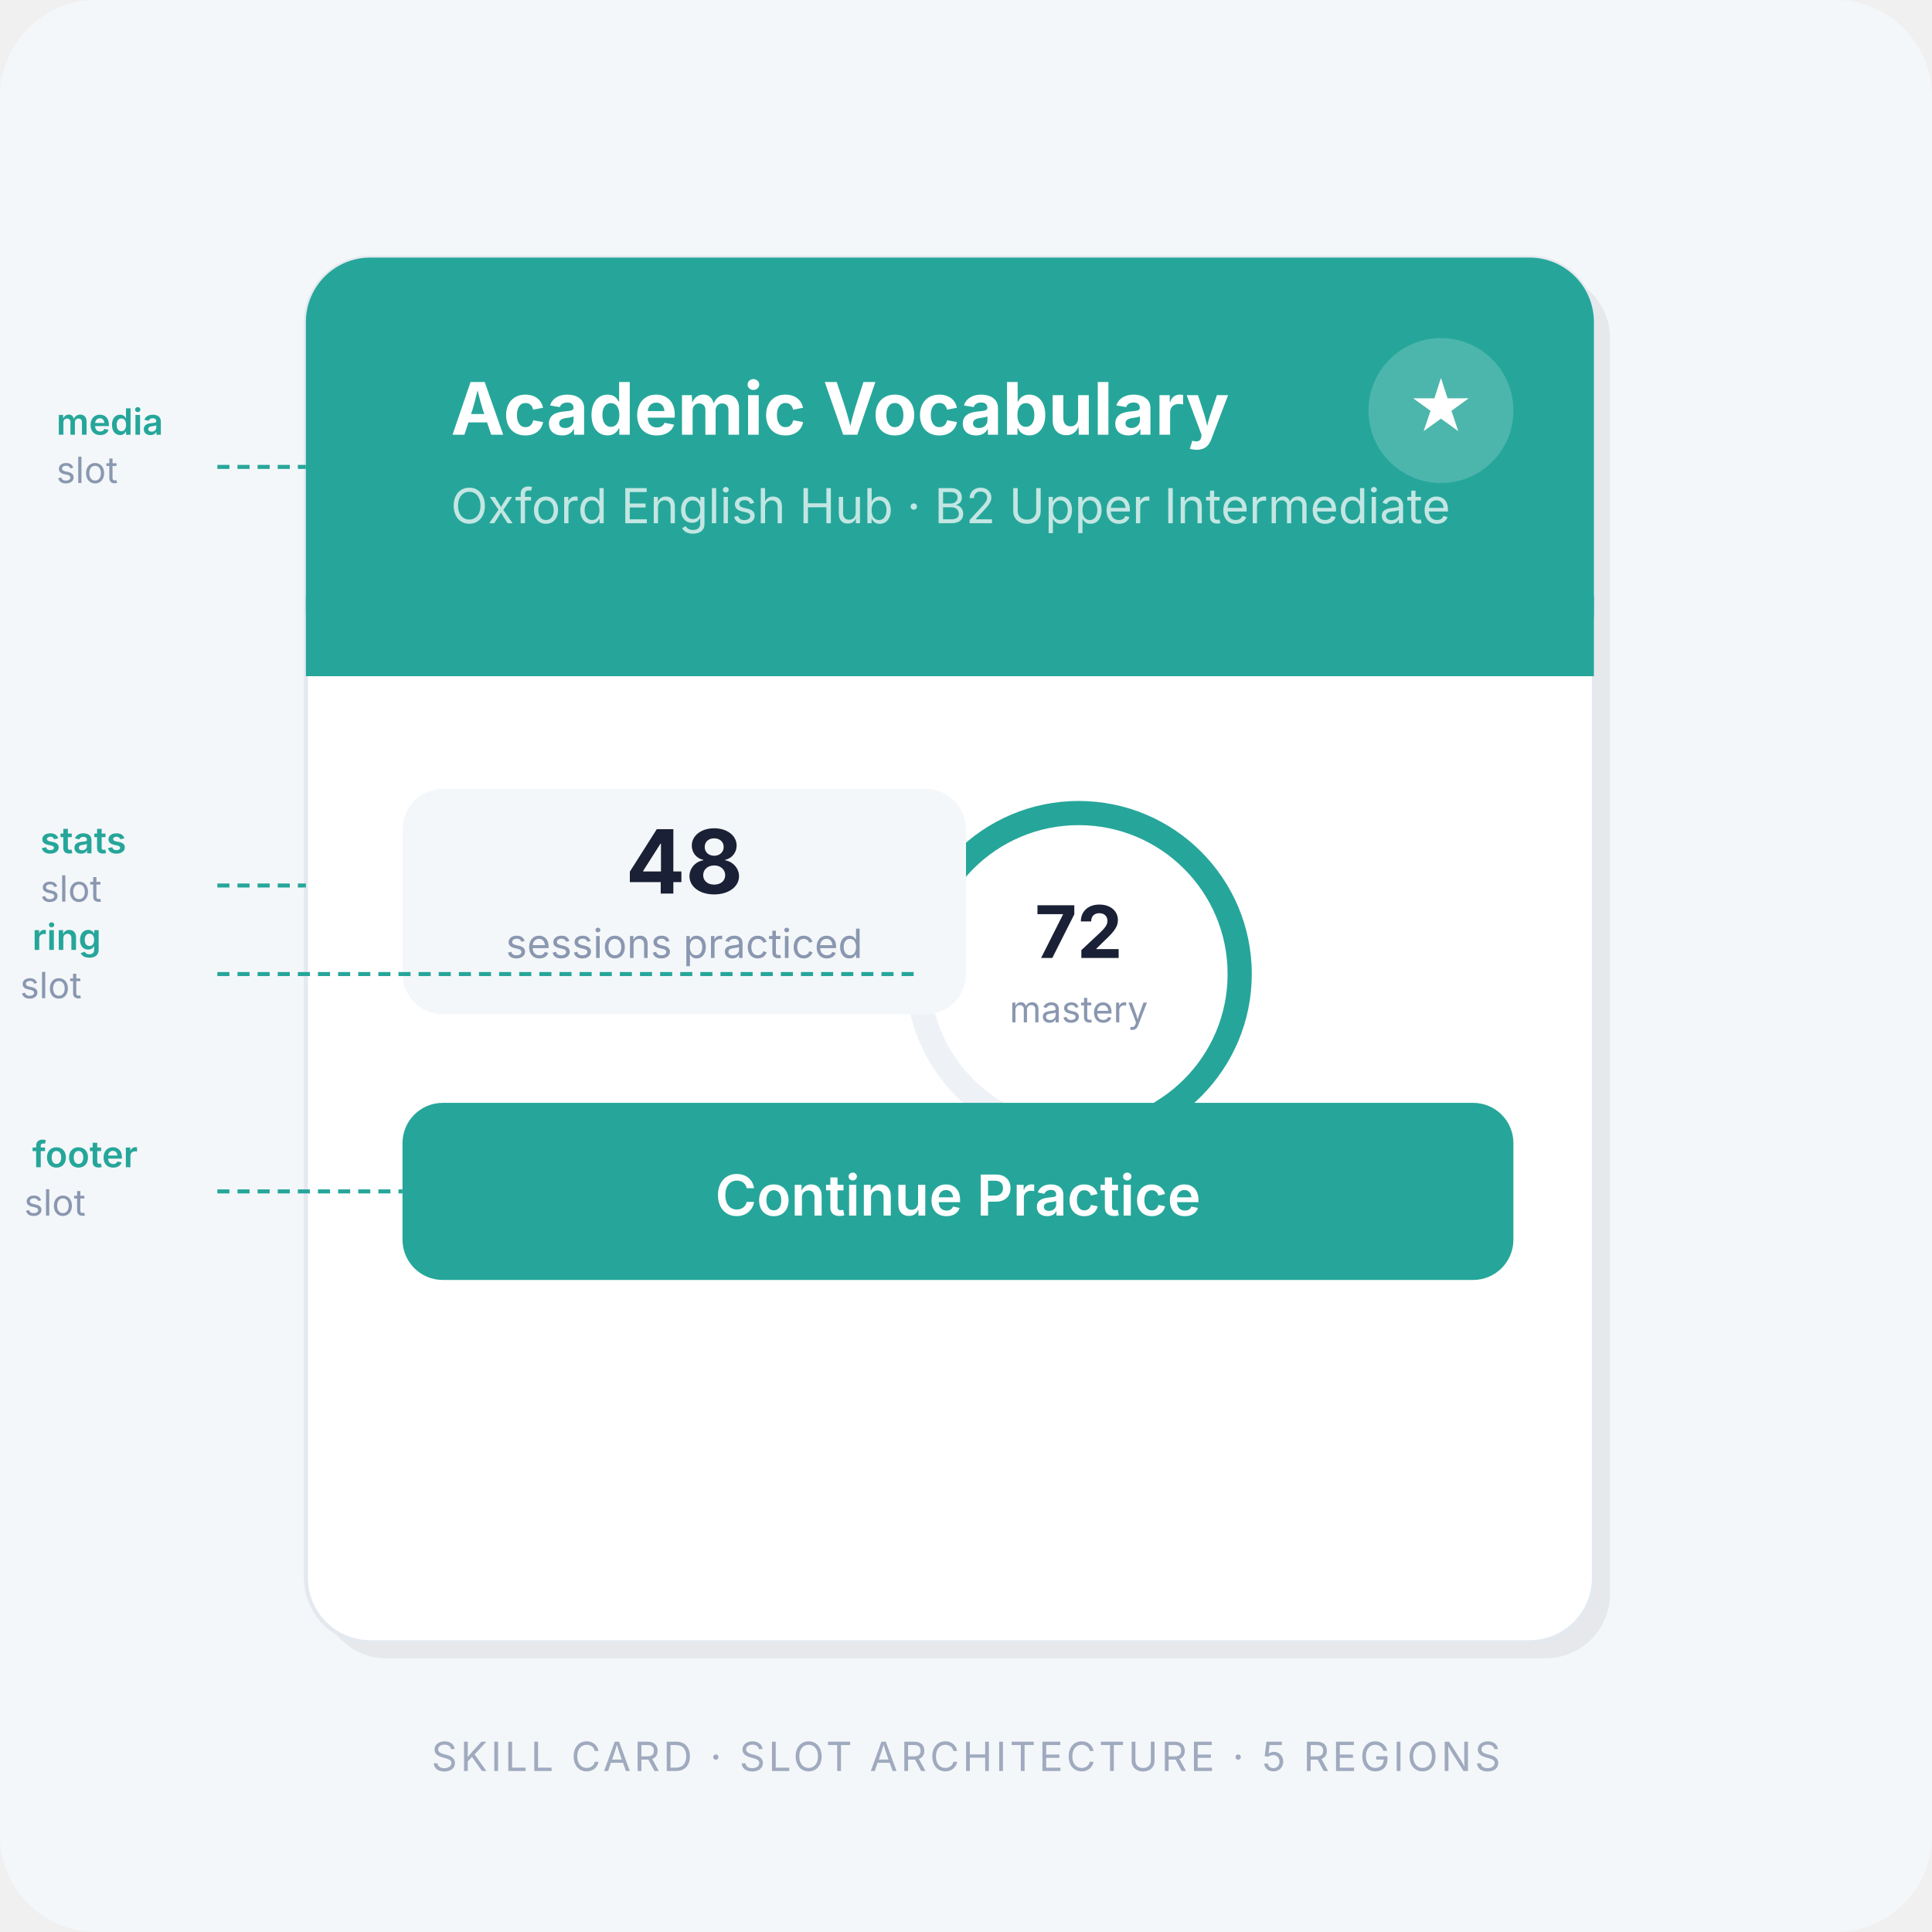
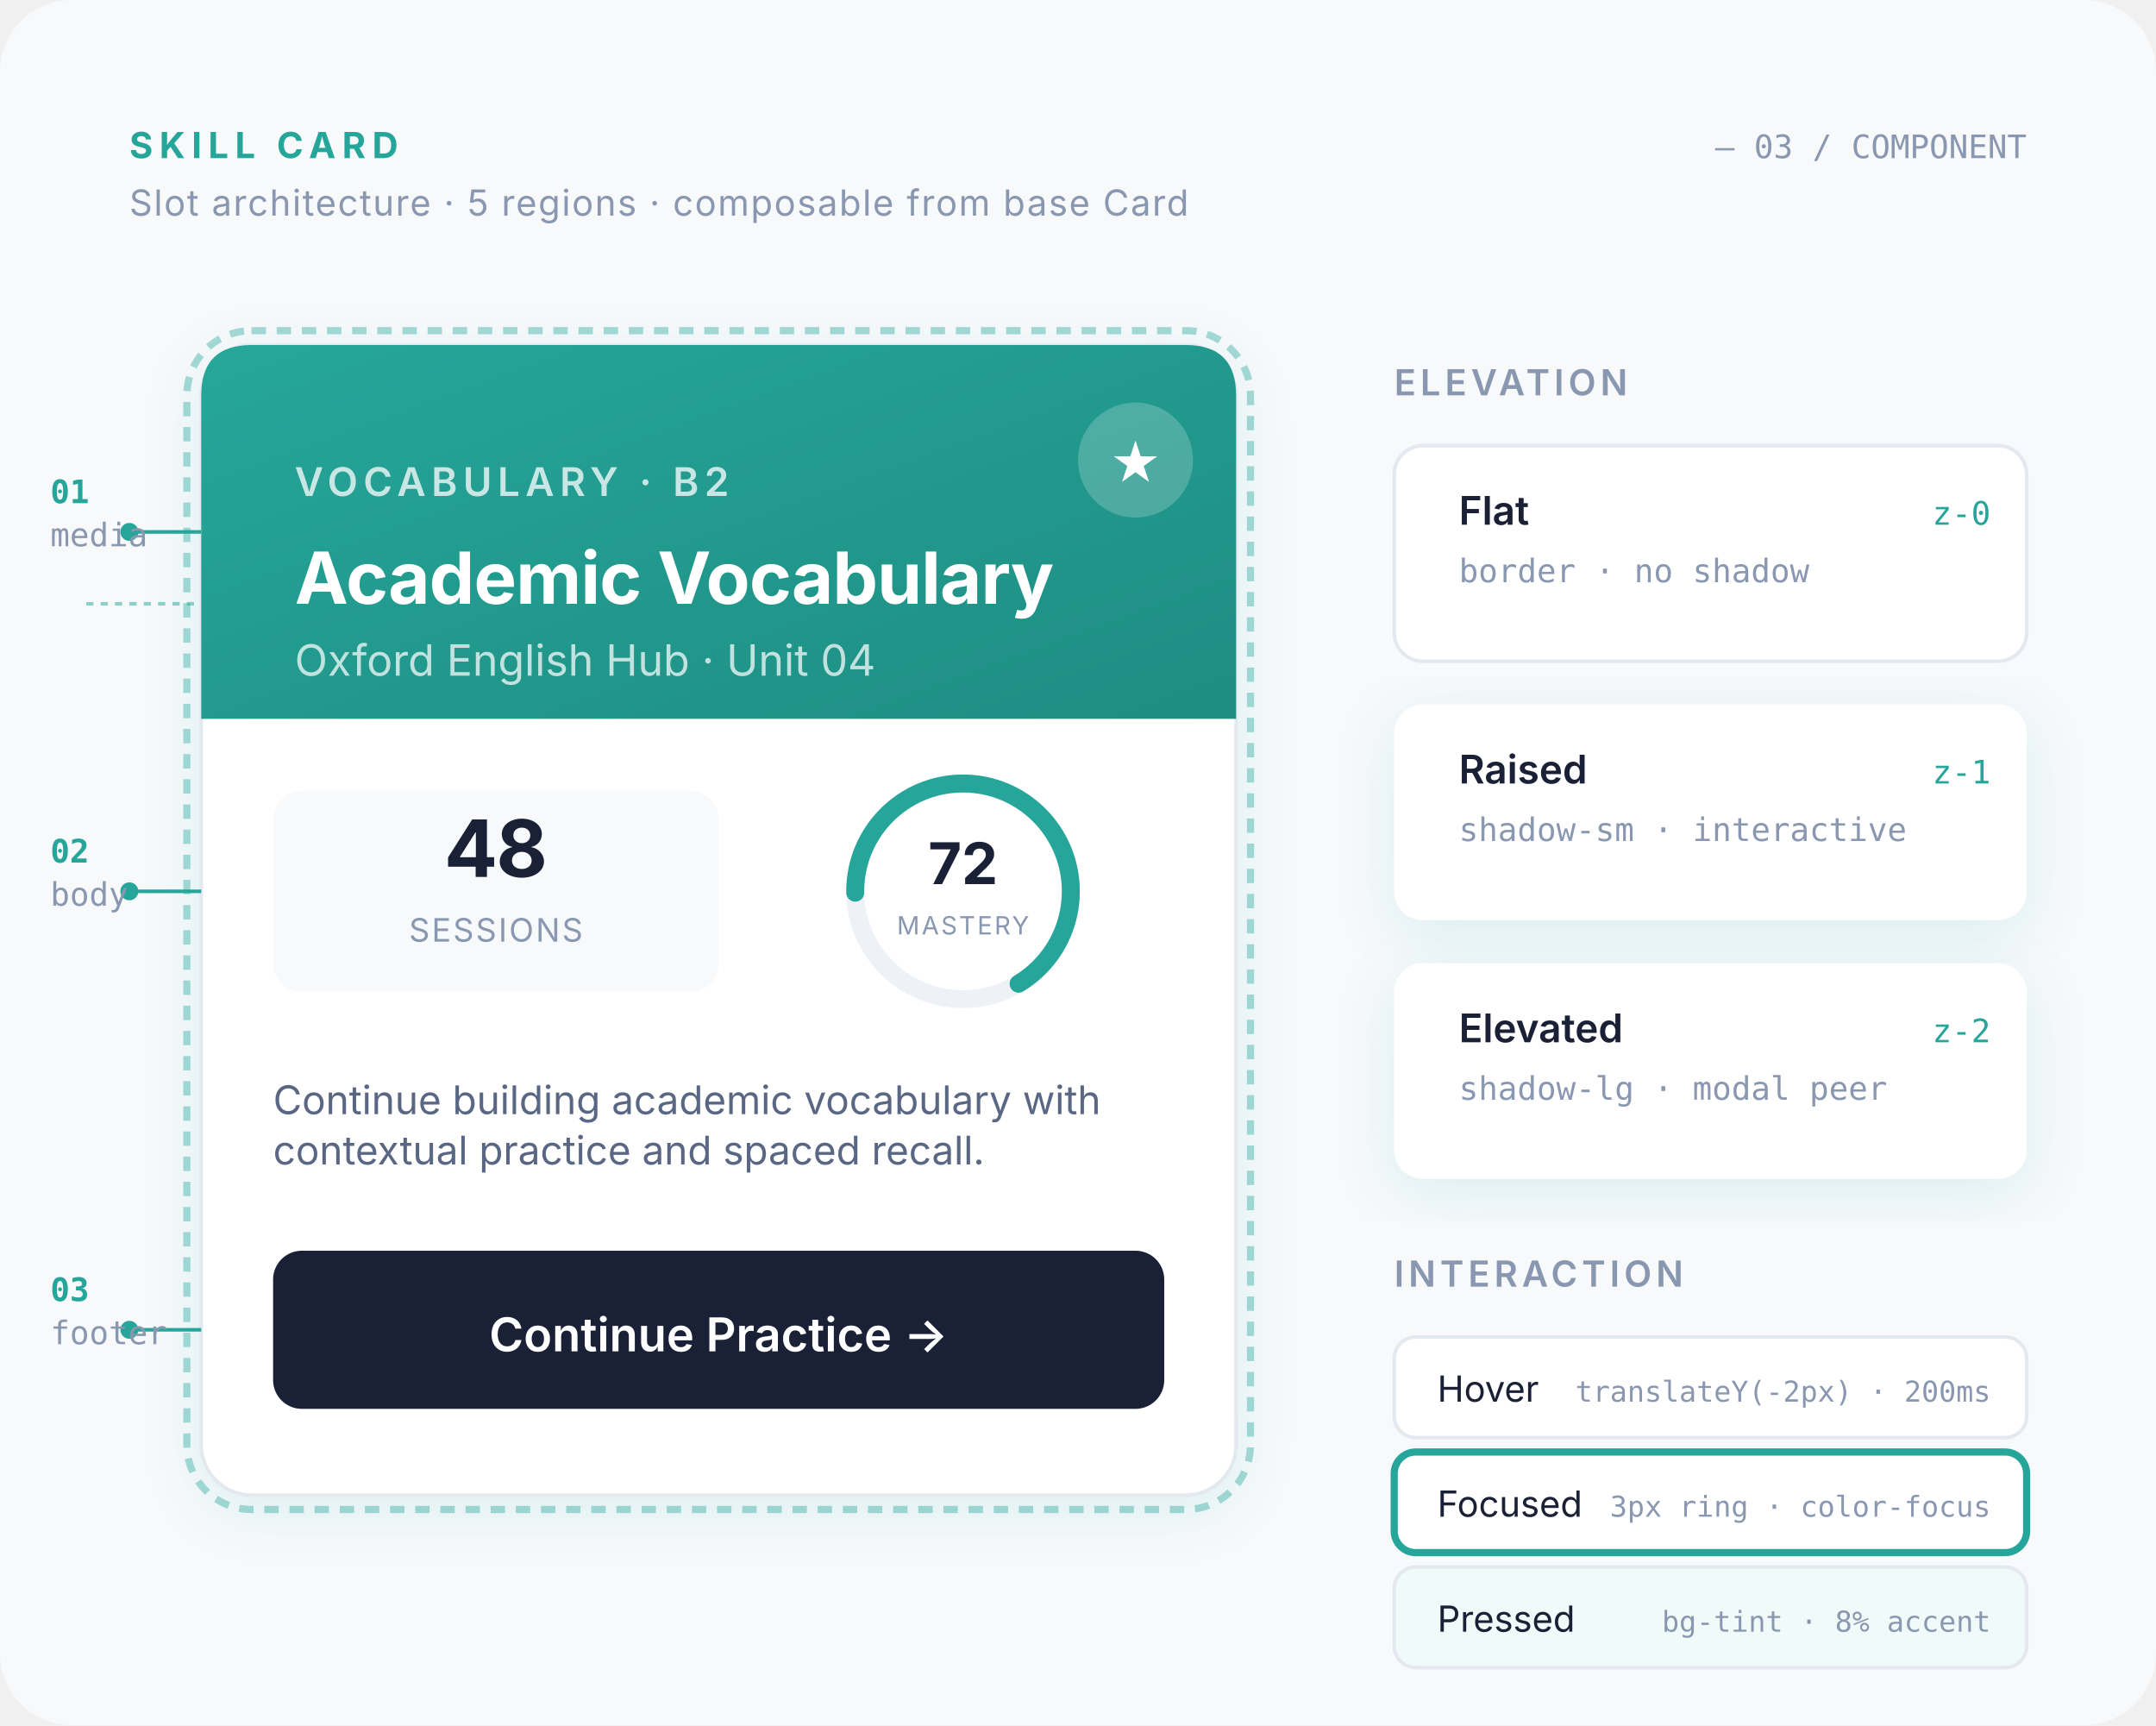
- <svg xmlns="http://www.w3.org/2000/svg" width="480" height="480" viewBox="0 0 480 480" fill="none">
-   <rect width="480" height="480" rx="24" fill="#F4F7F9" />
-   <rect x="80" y="68" width="320" height="344" rx="16" fill="rgba(10,12,20,0.06)" />
-   <rect x="76" y="64" width="320" height="344" rx="16" fill="#FFFFFF" />
-   <rect x="76" y="64" width="320" height="344" rx="16" stroke="#E4E9F0" stroke-width="1" />
-   <rect x="76" y="64" width="320" height="104" rx="16" fill="#26A69A" />
-   <rect x="76" y="148" width="320" height="20" fill="#26A69A" />
-   <text x="112" y="108" font-family="'Inter', system-ui, sans-serif" font-size="18" font-weight="700" fill="#FFFFFF">Academic Vocabulary</text>
-   <text x="112" y="130" font-family="'Inter', system-ui, sans-serif" font-size="12" fill="rgba(255,255,255,0.72)">Oxford English Hub · B2 Upper Intermediate</text>
-   <rect x="340" y="84" width="36" height="36" rx="18" fill="rgba(255,255,255,0.18)" />
-   <text x="358" y="107" font-family="'Inter', system-ui, sans-serif" font-size="16" fill="#FFFFFF" text-anchor="middle">★</text>
-   <circle cx="268" cy="242" r="40" stroke="#EEF2F7" stroke-width="6" fill="none" />
-   <circle cx="268" cy="242" r="40" stroke="#26A69A" stroke-width="6" fill="none" stroke-linecap="round" stroke-dasharray="167 84" stroke-dashoffset="63" transform="rotate(-90 268 242)" />
-   <text x="268" y="238" font-family="'Inter', system-ui, sans-serif" font-size="18" font-weight="700" fill="#1A2035" text-anchor="middle">72</text>
-   <text x="268" y="254" font-family="'Inter', system-ui, sans-serif" font-size="9" fill="#8A97B0" text-anchor="middle">mastery</text>
-   <rect x="100" y="196" width="140" height="56" rx="10" fill="#F4F7F9" />
-   <text x="170" y="222" font-family="'Inter', system-ui, sans-serif" font-size="22" font-weight="700" fill="#1A2035" text-anchor="middle">48</text>
-   <text x="170" y="238" font-family="'Inter', system-ui, sans-serif" font-size="10" fill="#8A97B0" text-anchor="middle">sessions practiced</text>
-   <line x1="54" y1="116" x2="76" y2="116" stroke="#26A69A" stroke-width="1" stroke-dasharray="3 2" />
-   <text x="14" y="108" font-family="'Inter', system-ui, sans-serif" font-size="9" fill="#26A69A" font-weight="600">media</text>
-   <text x="14" y="120" font-family="'Inter', system-ui, sans-serif" font-size="9" fill="#8A97B0">slot</text>
-   <line x1="54" y1="220" x2="76" y2="220" stroke="#26A69A" stroke-width="1" stroke-dasharray="3 2" />
-   <text x="10" y="212" font-family="'Inter', system-ui, sans-serif" font-size="9" fill="#26A69A" font-weight="600">stats</text>
-   <text x="10" y="224" font-family="'Inter', system-ui, sans-serif" font-size="9" fill="#8A97B0">slot</text>
-   <line x1="54" y1="242" x2="228" y2="242" stroke="#26A69A" stroke-width="1" stroke-dasharray="3 2" />
-   <text x="8" y="236" font-family="'Inter', system-ui, sans-serif" font-size="9" fill="#26A69A" font-weight="600">ring</text>
-   <text x="5" y="248" font-family="'Inter', system-ui, sans-serif" font-size="9" fill="#8A97B0">slot</text>
-   <rect x="100" y="274" width="276" height="44" rx="10" fill="#26A69A" />
-   <text x="238" y="302" font-family="'Inter', system-ui, sans-serif" font-size="14" font-weight="600" fill="#FFFFFF" text-anchor="middle">Continue Practice</text>
-   <line x1="54" y1="296" x2="100" y2="296" stroke="#26A69A" stroke-width="1" stroke-dasharray="3 2" />
-   <text x="8" y="290" font-family="'Inter', system-ui, sans-serif" font-size="9" fill="#26A69A" font-weight="600">footer</text>
-   <text x="6" y="302" font-family="'Inter', system-ui, sans-serif" font-size="9" fill="#8A97B0">slot</text>
-   <text x="240" y="440" font-family="'Inter', system-ui, sans-serif" font-size="10" letter-spacing="0.08em" fill="#A0AABF" text-anchor="middle">SKILL CARD · SLOT ARCHITECTURE · 5 REGIONS</text>
+ <svg xmlns="http://www.w3.org/2000/svg" width="600" height="480" viewBox="0 0 600 480" fill="none">
+   <defs>
+     <linearGradient id="cardAccent" x1="0" y1="0" x2="1" y2="1">
+       <stop offset="0%" stop-color="#26A69A" />
+       <stop offset="100%" stop-color="#1E8D82" />
+     </linearGradient>
+     <filter id="cardShadow" x="-20%" y="-20%" width="140%" height="140%">
+       <feDropShadow dx="0" dy="4" stdDeviation="8" flood-color="#26A69A" flood-opacity="0.12" />
+     </filter>
+   </defs>
+   <rect width="600" height="480" rx="20" fill="#F7F9FB" />
+   <text x="36" y="44" font-family="'Inter', system-ui, sans-serif" font-size="10" font-weight="700" letter-spacing="0.18em" fill="#26A69A">SKILL CARD</text>
+   <text x="36" y="60" font-family="'Inter', system-ui, sans-serif" font-size="10" fill="#8A97B0" letter-spacing="0.04em">Slot architecture · 5 regions · composable from base Card</text>
+   <text x="564" y="44" font-family="'Menlo', 'Consolas', monospace" font-size="9" fill="#8A97B0" text-anchor="end">— 03 / COMPONENT</text>
+   <g filter="url(#cardShadow)">
+     <rect x="56" y="96" width="288" height="320" rx="14" fill="#FFFFFF" />
+   </g>
+   <rect x="56" y="96" width="288" height="320" rx="14" stroke="#E4E9F0" stroke-width="1" />
+   <rect x="52" y="92" width="296" height="328" rx="18" stroke="#26A69A" stroke-width="2" stroke-dasharray="4 3" opacity="0.4" fill="none" />
+   <path d="M 56 110 Q 56 96 70 96 L 330 96 Q 344 96 344 110 L 344 200 L 56 200 Z" fill="url(#cardAccent)" />
+   <text x="82" y="138" font-family="'Inter', system-ui, sans-serif" font-size="11" font-weight="600" letter-spacing="0.14em" fill="rgba(255,255,255,0.75)">VOCABULARY · B2</text>
+   <text x="82" y="168" font-family="'Inter', system-ui, sans-serif" font-size="20" font-weight="700" fill="#FFFFFF" letter-spacing="-0.01em">Academic Vocabulary</text>
+   <text x="82" y="188" font-family="'Inter', system-ui, sans-serif" font-size="12" fill="rgba(255,255,255,0.72)">Oxford English Hub · Unit 04</text>
+   <rect x="300" y="112" width="32" height="32" rx="16" fill="rgba(255,255,255,0.2)" />
+   <text x="316" y="134" font-family="'Inter', system-ui, sans-serif" font-size="14" fill="#FFFFFF" text-anchor="middle">★</text>
+   <rect x="76" y="220" width="124" height="56" rx="8" fill="#F7F9FB" />
+   <text x="138" y="244" font-family="'Inter', system-ui, sans-serif" font-size="22" font-weight="700" fill="#1A2035" text-anchor="middle" letter-spacing="-0.02em">48</text>
+   <text x="138" y="262" font-family="'Inter', system-ui, sans-serif" font-size="9" fill="#8A97B0" text-anchor="middle" letter-spacing="0.06em">SESSIONS</text>
+   <g transform="translate(268, 248)">
+     <circle cx="0" cy="0" r="30" stroke="#EEF2F7" stroke-width="5" fill="none" />
+     <circle cx="0" cy="0" r="30" stroke="#26A69A" stroke-width="5" fill="none" stroke-linecap="round" stroke-dasharray="125 63" stroke-dashoffset="47" transform="rotate(-90)" />
+     <text x="0" y="-2" font-family="'Inter', system-ui, sans-serif" font-size="16" font-weight="700" fill="#1A2035" text-anchor="middle">72</text>
+     <text x="0" y="12" font-family="'Inter', system-ui, sans-serif" font-size="7" fill="#8A97B0" text-anchor="middle" letter-spacing="0.08em">MASTERY</text>
+   </g>
+   <text x="76" y="310" font-family="'Inter', system-ui, sans-serif" font-size="11" fill="#5A6784">Continue building academic vocabulary with</text>
+   <text x="76" y="324" font-family="'Inter', system-ui, sans-serif" font-size="11" fill="#5A6784">contextual practice and spaced recall.</text>
+   <rect x="76" y="348" width="248" height="44" rx="8" fill="#1A2035" />
+   <text x="200" y="376" font-family="'Inter', system-ui, sans-serif" font-size="13" font-weight="600" fill="#FFFFFF" text-anchor="middle">Continue Practice →</text>
+   <line x1="36" y1="148" x2="56" y2="148" stroke="#26A69A" stroke-width="1" />
+   <circle cx="36" cy="148" r="2.5" fill="#26A69A" />
+   <text x="14" y="140" font-family="'Menlo', 'Consolas', monospace" font-size="9" fill="#26A69A" font-weight="600">01</text>
+   <text x="14" y="152" font-family="'Menlo', 'Consolas', monospace" font-size="9" fill="#8A97B0">media</text>
+   <line x1="24" y1="168" x2="56" y2="168" stroke="#26A69A" stroke-width="1" stroke-dasharray="2 2" opacity="0.5" />
+   <line x1="36" y1="248" x2="56" y2="248" stroke="#26A69A" stroke-width="1" />
+   <circle cx="36" cy="248" r="2.5" fill="#26A69A" />
+   <text x="14" y="240" font-family="'Menlo', 'Consolas', monospace" font-size="9" fill="#26A69A" font-weight="600">02</text>
+   <text x="14" y="252" font-family="'Menlo', 'Consolas', monospace" font-size="9" fill="#8A97B0">body</text>
+   <line x1="36" y1="370" x2="56" y2="370" stroke="#26A69A" stroke-width="1" />
+   <circle cx="36" cy="370" r="2.5" fill="#26A69A" />
+   <text x="14" y="362" font-family="'Menlo', 'Consolas', monospace" font-size="9" fill="#26A69A" font-weight="600">03</text>
+   <text x="14" y="374" font-family="'Menlo', 'Consolas', monospace" font-size="9" fill="#8A97B0">footer</text>
+   <text x="388" y="110" font-family="'Inter', system-ui, sans-serif" font-size="10" letter-spacing="0.12em" fill="#8A97B0" font-weight="600">ELEVATION</text>
+   <rect x="388" y="124" width="176" height="60" rx="8" fill="#FFFFFF" stroke="#E4E9F0" />
+   <text x="406" y="146" font-family="'Inter', system-ui, sans-serif" font-size="11" fill="#1A2035" font-weight="600">Flat</text>
+   <text x="406" y="162" font-family="'Menlo', 'Consolas', monospace" font-size="9" fill="#8A97B0">border · no shadow</text>
+   <text x="554" y="146" font-family="'Menlo', 'Consolas', monospace" font-size="9" fill="#26A69A" text-anchor="end">z-0</text>
+   <g filter="url(#cardShadow)">
+     <rect x="388" y="196" width="176" height="60" rx="8" fill="#FFFFFF" />
+   </g>
+   <text x="406" y="218" font-family="'Inter', system-ui, sans-serif" font-size="11" fill="#1A2035" font-weight="600">Raised</text>
+   <text x="406" y="234" font-family="'Menlo', 'Consolas', monospace" font-size="9" fill="#8A97B0">shadow-sm · interactive</text>
+   <text x="554" y="218" font-family="'Menlo', 'Consolas', monospace" font-size="9" fill="#26A69A" text-anchor="end">z-1</text>
+   <g filter="url(#cardShadow)">
+     <rect x="388" y="268" width="176" height="60" rx="8" fill="#FFFFFF" />
+   </g>
+   <text x="406" y="290" font-family="'Inter', system-ui, sans-serif" font-size="11" fill="#1A2035" font-weight="600">Elevated</text>
+   <text x="406" y="306" font-family="'Menlo', 'Consolas', monospace" font-size="9" fill="#8A97B0">shadow-lg · modal peer</text>
+   <text x="554" y="290" font-family="'Menlo', 'Consolas', monospace" font-size="9" fill="#26A69A" text-anchor="end">z-2</text>
+   <text x="388" y="358" font-family="'Inter', system-ui, sans-serif" font-size="10" letter-spacing="0.12em" fill="#8A97B0" font-weight="600">INTERACTION</text>
+   <rect x="388" y="372" width="176" height="28" rx="6" fill="#FFFFFF" stroke="#E4E9F0" />
+   <text x="400" y="390" font-family="'Inter', system-ui, sans-serif" font-size="10" fill="#1A2035">Hover</text>
+   <text x="554" y="390" font-family="'Menlo', 'Consolas', monospace" font-size="8" fill="#8A97B0" text-anchor="end">translateY(-2px) · 200ms</text>
+   <rect x="388" y="404" width="176" height="28" rx="6" fill="#FFFFFF" stroke="#26A69A" stroke-width="2" />
+   <text x="400" y="422" font-family="'Inter', system-ui, sans-serif" font-size="10" fill="#1A2035">Focused</text>
+   <text x="554" y="422" font-family="'Menlo', 'Consolas', monospace" font-size="8" fill="#8A97B0" text-anchor="end">3px ring · color-focus</text>
+   <rect x="388" y="436" width="176" height="28" rx="6" fill="#F0FAF9" stroke="#E4E9F0" />
+   <text x="400" y="454" font-family="'Inter', system-ui, sans-serif" font-size="10" fill="#1A2035">Pressed</text>
+   <text x="554" y="454" font-family="'Menlo', 'Consolas', monospace" font-size="8" fill="#8A97B0" text-anchor="end">bg-tint · 8% accent</text>
</svg>
